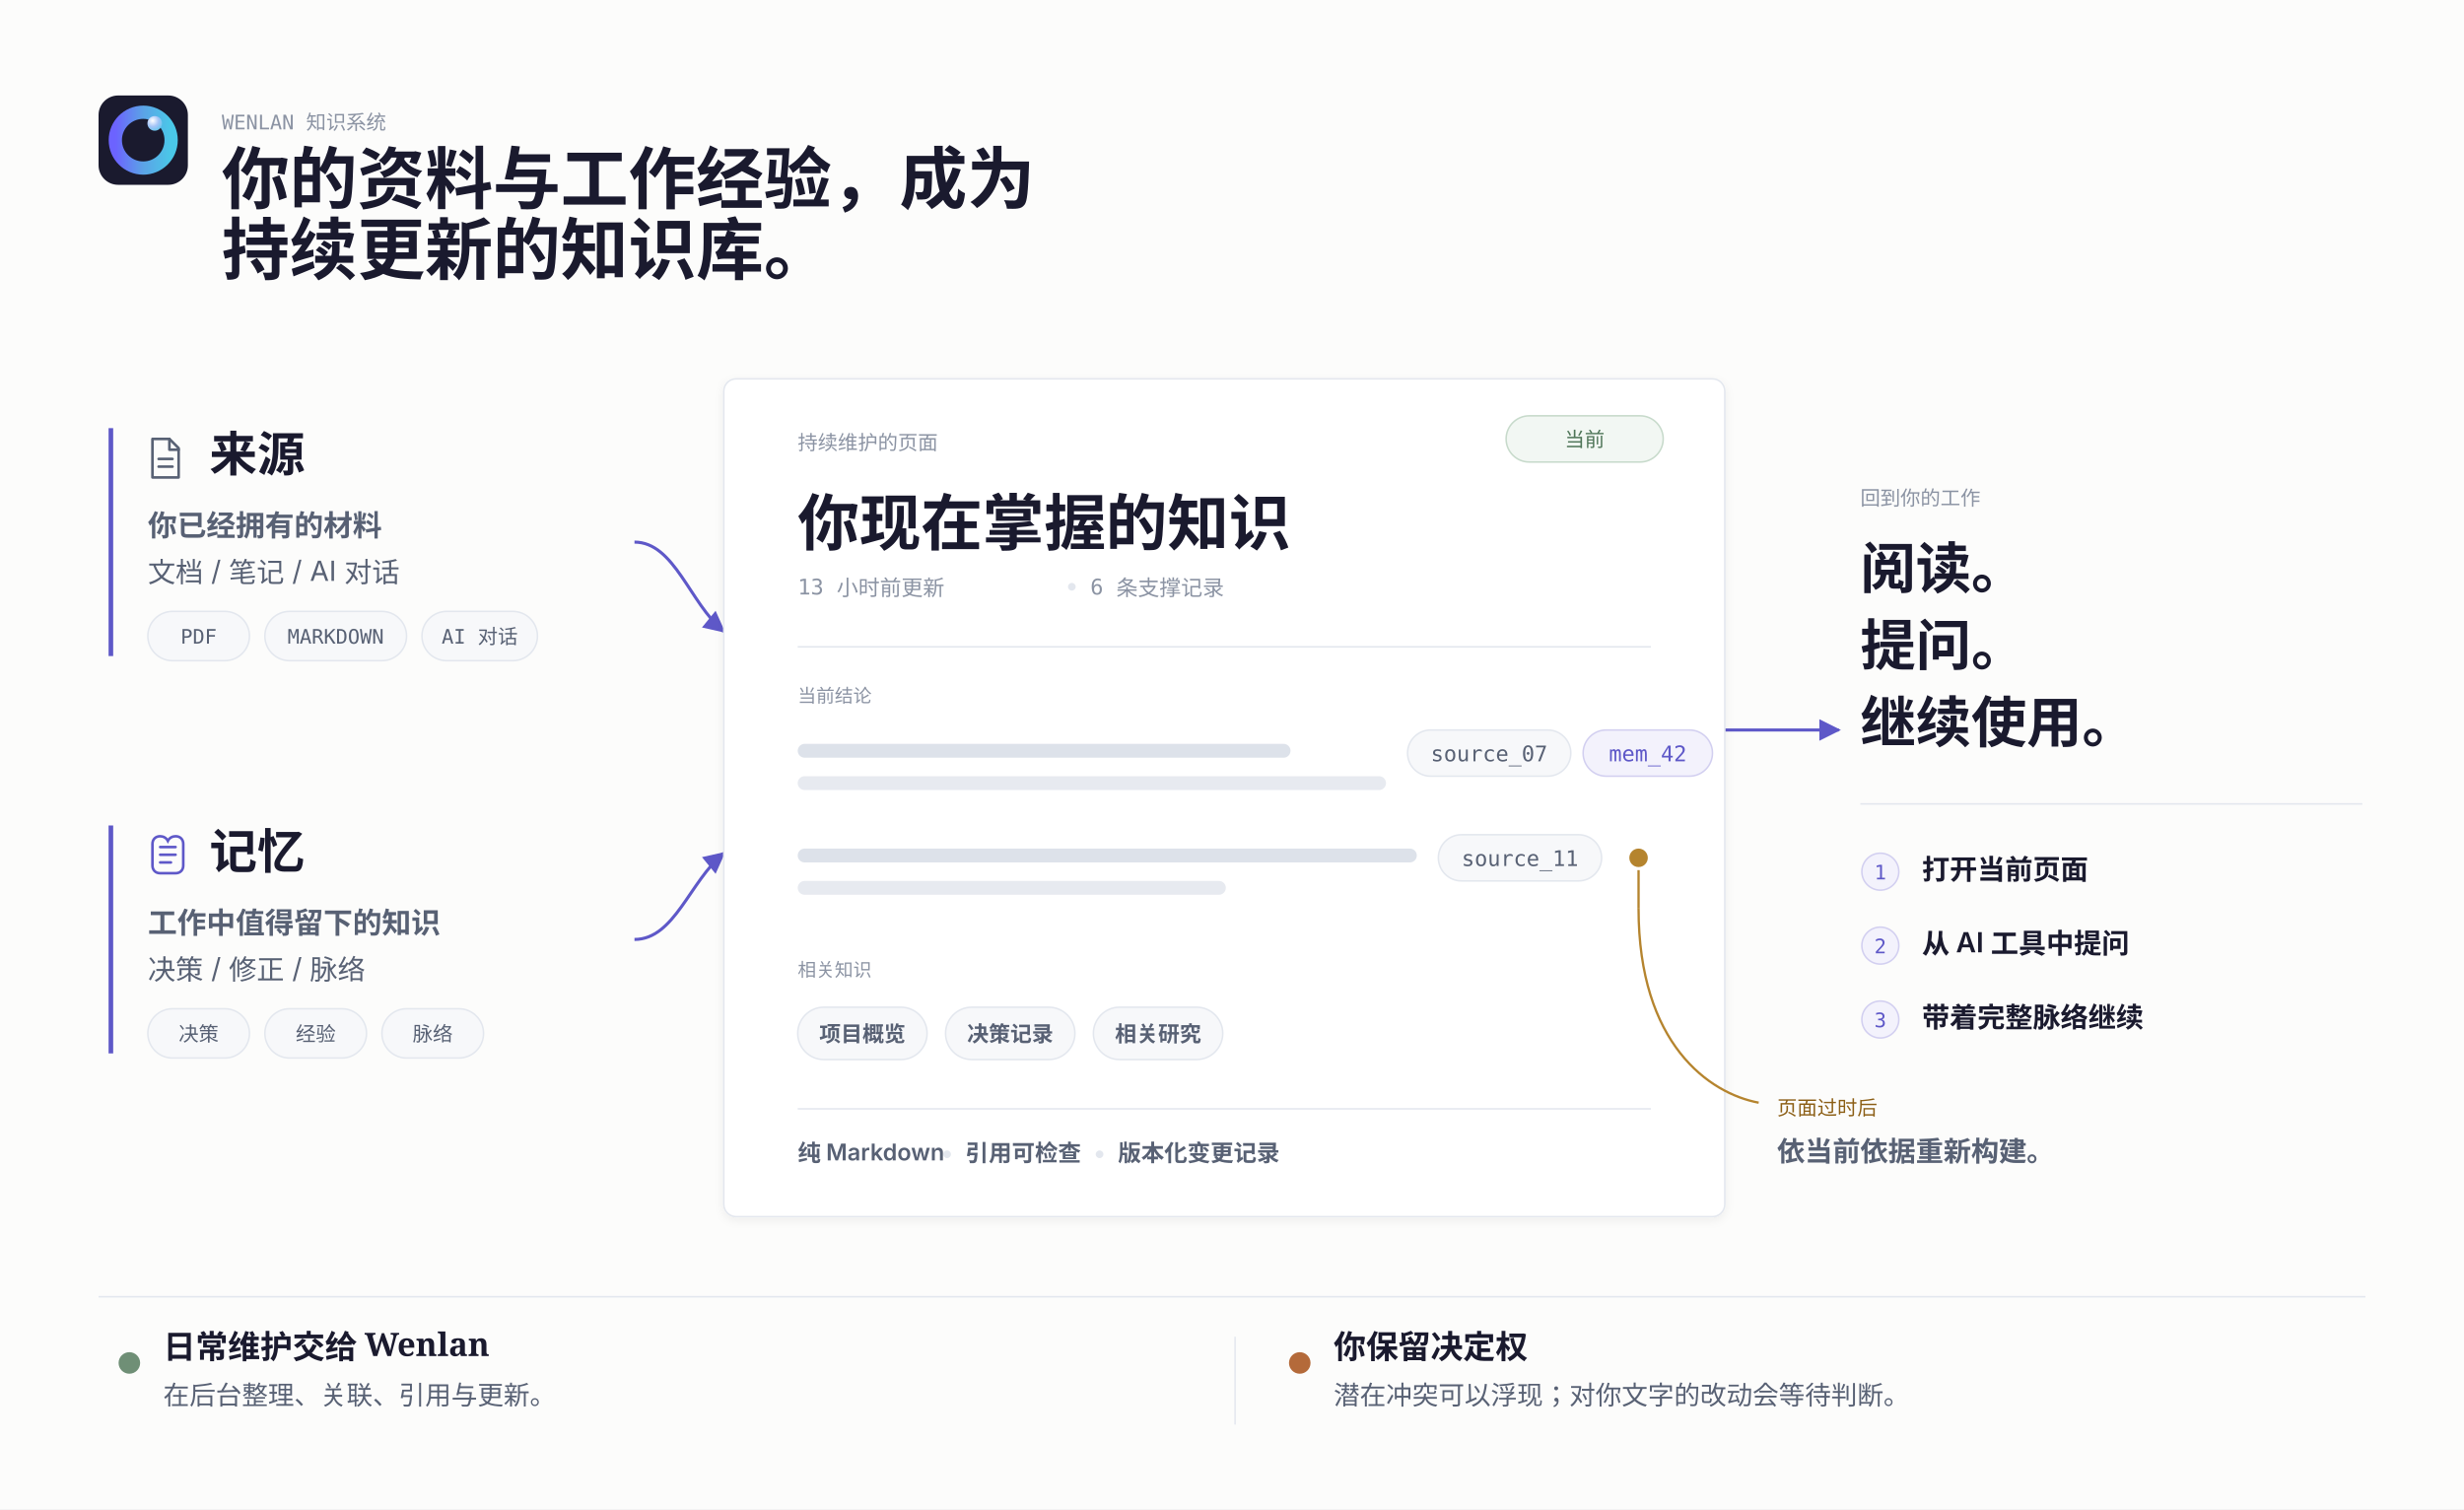
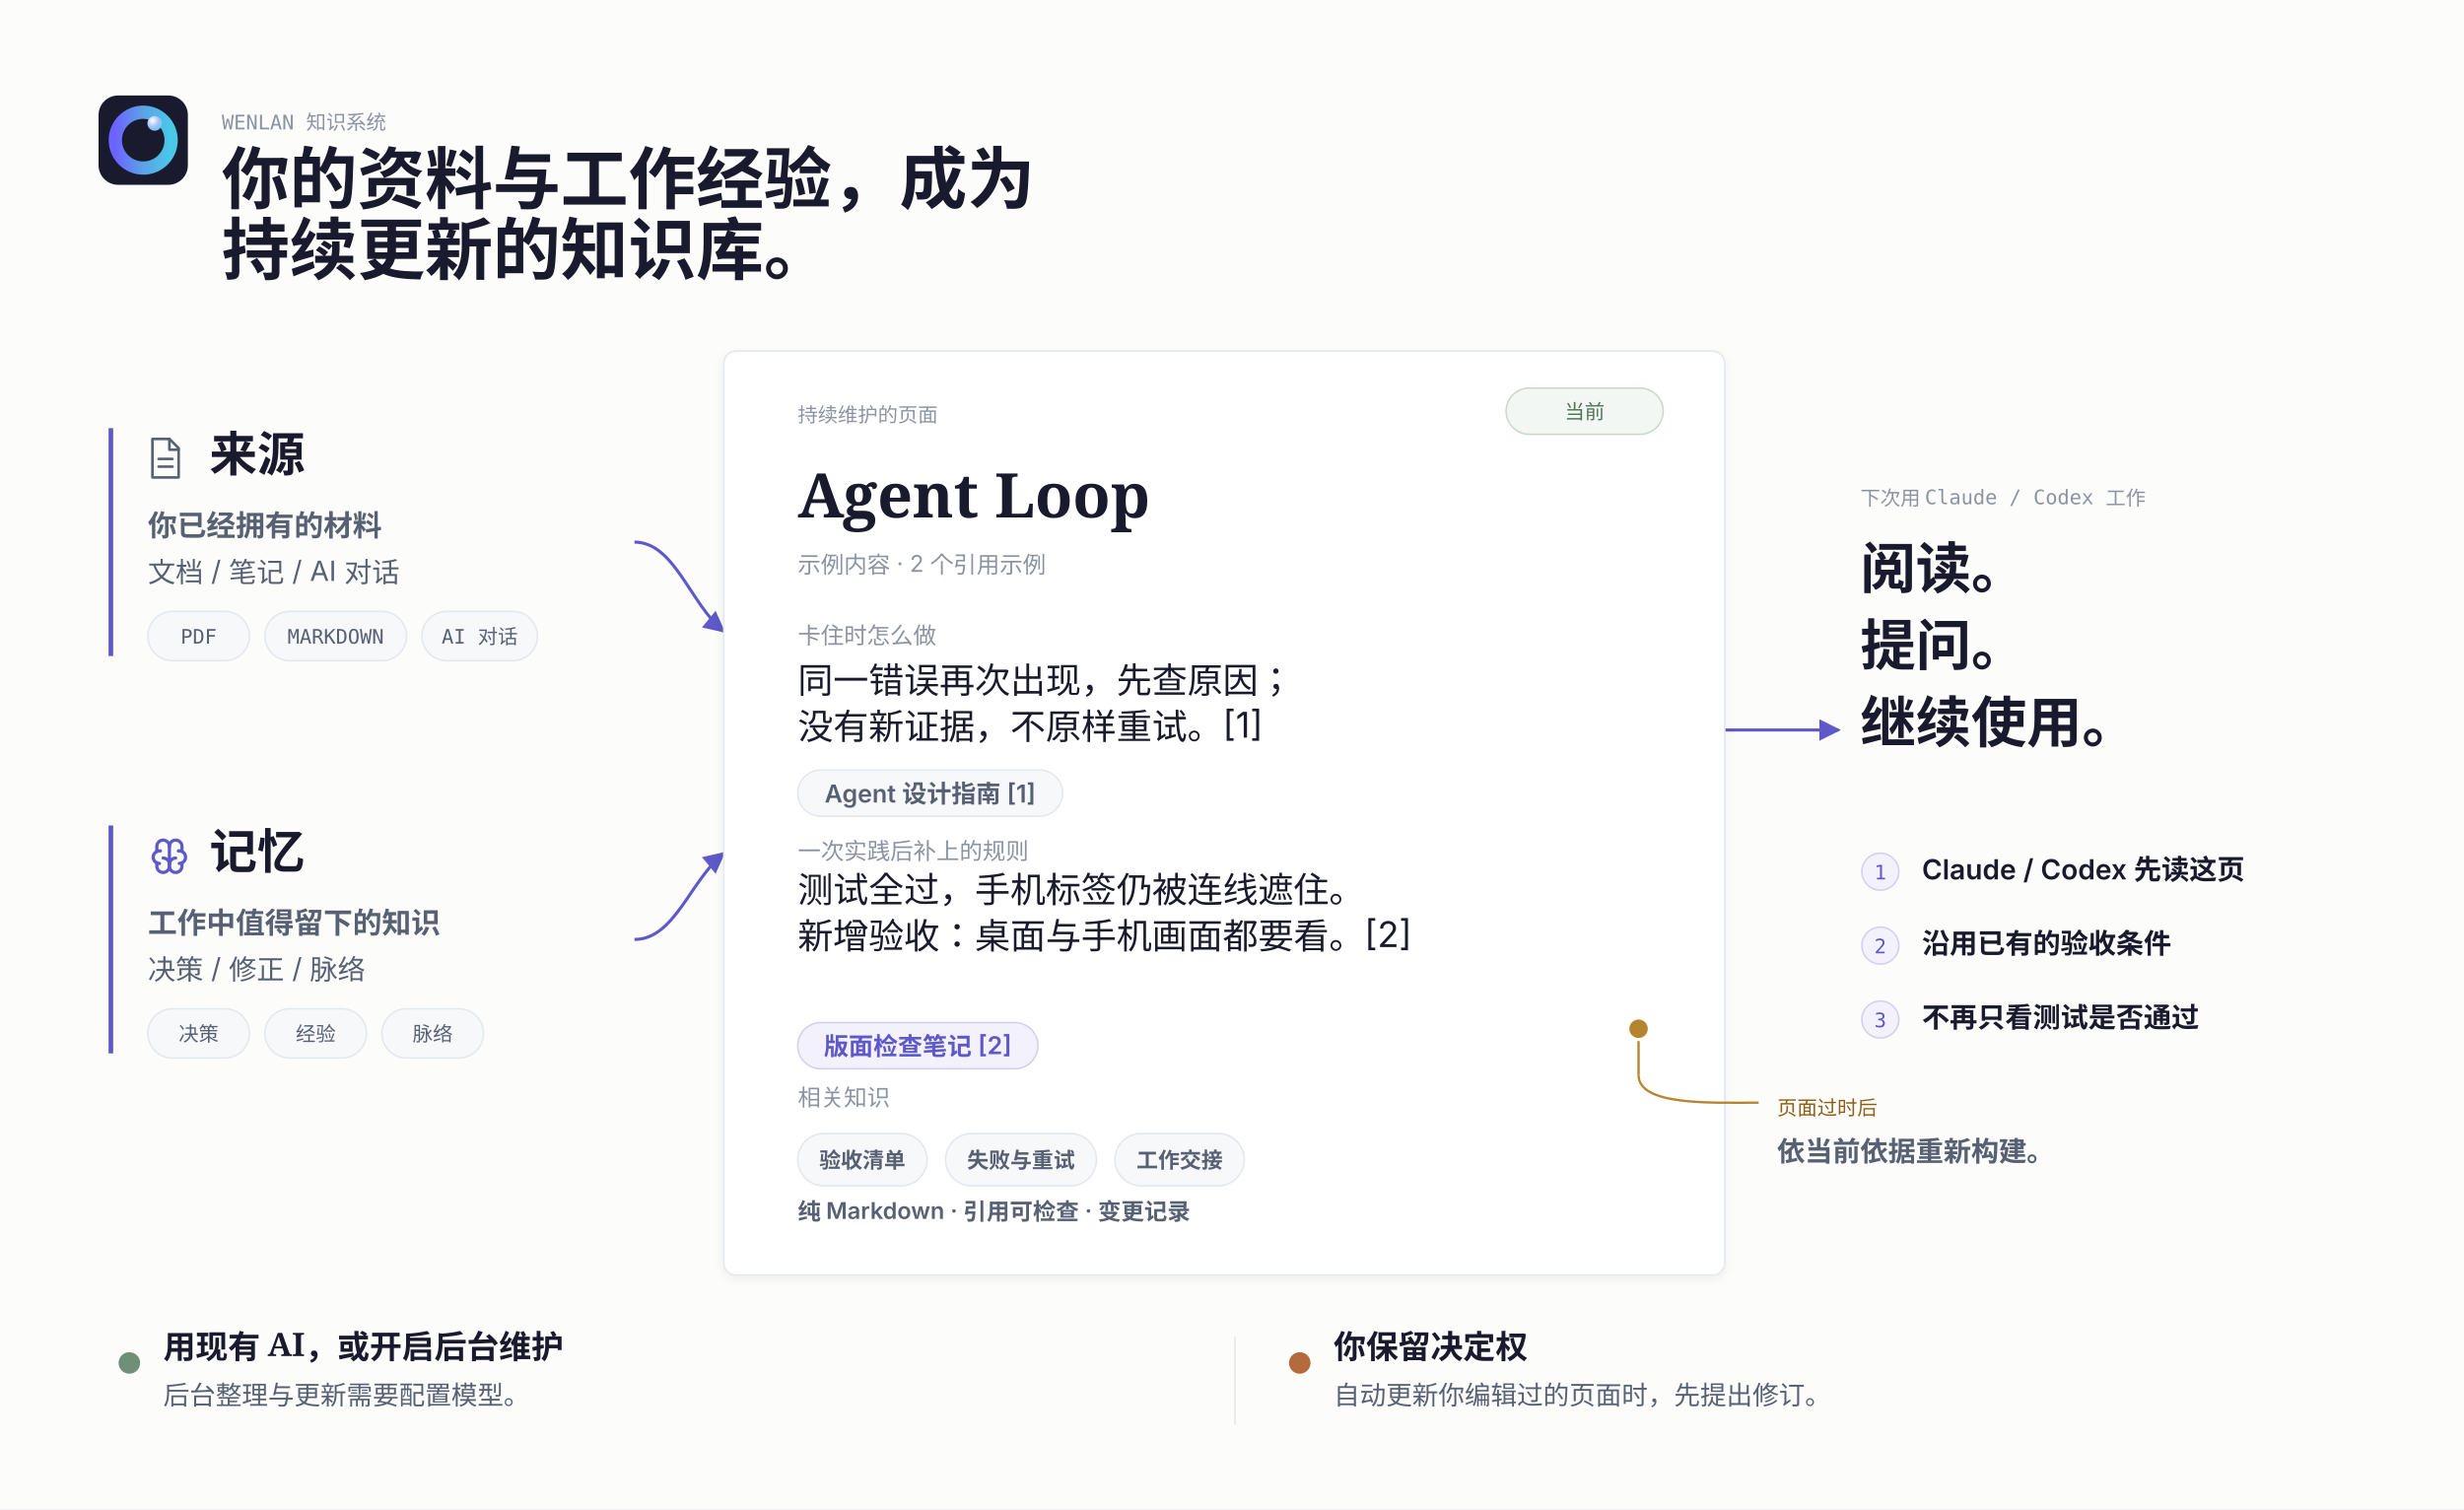
<svg xmlns="http://www.w3.org/2000/svg" width="1600" height="980" viewBox="0 0 1600 980" role="img" aria-labelledby="title desc">
  <style>text { font-kerning: normal; }</style>
  <rect width="1600" height="980" fill="#FCFCFB" />
  <g transform="translate(64 62) scale(0.1132812)">
    <rect width="512" height="512" rx="112" fill="#1A1A2E" />
    <circle cx="256" cy="256" r="160" fill="none" stroke="url(#overview-zh-Hans-desktop-ring)" stroke-width="76" />
    <circle cx="322" cy="160" r="42" fill="url(#overview-zh-Hans-desktop-orb)" />
  </g>
  <g data-fit-region="overview-zh-Hans-desktop-heading" data-fit-x="144" data-fit-y="58" data-fit-width="1392" data-fit-height="142" data-check-overlap="false">
-     <text x="144" y="84" font-family="&quot;JetBrains Mono&quot;, &quot;PingFang SC&quot;, &quot;Hiragino Sans GB&quot;, ui-monospace, monospace" font-size="13" font-weight="500" fill="#8B93A3" text-anchor="start">WENLAN 知识系统</text>
-     <text x="144" y="132" font-family="&quot;Fraunces&quot;, &quot;Songti SC&quot;, &quot;STSong&quot;, &quot;PingFang SC&quot;, Georgia, serif" font-size="44" font-weight="600" fill="#1A1A2E" text-anchor="start">你的资料与工作经验，成为</text>
-     <text x="144" y="178" font-family="&quot;Fraunces&quot;, &quot;Songti SC&quot;, &quot;STSong&quot;, &quot;PingFang SC&quot;, Georgia, serif" font-size="44" font-weight="600" fill="#1A1A2E" text-anchor="start">持续更新的知识库。</text>
+     <text x="144" y="84" font-family="'JetBrains Mono', monospace" font-size="13" font-weight="500" fill="#8B93A3" text-anchor="start">WENLAN 知识系统</text>
+     <text x="144" y="132" font-family="'Fraunces', Georgia, serif" font-size="44" font-weight="600" fill="#1A1A2E" text-anchor="start">你的资料与工作经验，成为</text>
+     <text x="144" y="178" font-family="'Fraunces', Georgia, serif" font-size="44" font-weight="600" fill="#1A1A2E" text-anchor="start">持续更新的知识库。</text>
  </g>
  <path d="M412 352 C438 352 448 392 470 410" fill="none" stroke="#5E58C8" stroke-width="2" marker-end="url(#overview-zh-Hans-desktop-arrow)" />
  <path d="M412 610 C438 610 448 572 470 554" fill="none" stroke="#5E58C8" stroke-width="2" marker-end="url(#overview-zh-Hans-desktop-arrow)" />
  <path d="M1120 474 C1160 474 1176 474 1194 474" fill="none" stroke="#5E58C8" stroke-width="2" marker-end="url(#overview-zh-Hans-desktop-arrow)" />
  <g data-fit-region="overview-zh-Hans-desktop-sources" data-fit-x="72" data-fit-y="260" data-fit-width="350" data-fit-height="186" data-check-overlap="true">
    <line x1="72" y1="278" x2="72" y2="426" stroke="#5E58C8" stroke-width="3" />
    <g fill="none" stroke="#586174" stroke-width="1.7" stroke-linecap="round" stroke-linejoin="round">
      <path d="M99 285h11l6 6v19H99z" />
      <path d="M110 285v7h6" />
      <path d="M103 298h9M103 303h9" />
    </g>
-     <text x="136" y="306" font-family="&quot;Fraunces&quot;, &quot;Songti SC&quot;, &quot;STSong&quot;, &quot;PingFang SC&quot;, Georgia, serif" font-size="31" font-weight="600" fill="#1A1A2E" text-anchor="start">来源</text>
-     <text x="96" y="348" font-family="&quot;Instrument Sans&quot;, &quot;PingFang SC&quot;, &quot;Hiragino Sans GB&quot;, -apple-system, BlinkMacSystemFont, sans-serif" font-size="19" font-weight="600" fill="#586174" text-anchor="start">你已经拥有的材料</text>
-     <text x="96" y="378" font-family="&quot;Instrument Sans&quot;, &quot;PingFang SC&quot;, &quot;Hiragino Sans GB&quot;, -apple-system, BlinkMacSystemFont, sans-serif" font-size="18" font-weight="400" fill="#586174" text-anchor="start">文档 / 笔记 / AI 对话</text>
+     <text x="136" y="306" font-family="'Fraunces', Georgia, serif" font-size="31" font-weight="600" fill="#1A1A2E" text-anchor="start">来源</text>
+     <text x="96" y="348" font-family="'Instrument Sans', -apple-system, sans-serif" font-size="19" font-weight="600" fill="#586174" text-anchor="start">你已经拥有的材料</text>
+     <text x="96" y="378" font-family="'Instrument Sans', -apple-system, sans-serif" font-size="18" font-weight="400" fill="#586174" text-anchor="start">文档 / 笔记 / AI 对话</text>
    <g>
      <rect x="96" y="397" width="66" height="32" rx="16" fill="#F7F8FA" stroke="#E3E7EE" />
-       <text x="129" y="417.94" font-family="&quot;JetBrains Mono&quot;, &quot;PingFang SC&quot;, &quot;Hiragino Sans GB&quot;, ui-monospace, monospace" font-size="13" font-weight="500" fill="#586174" text-anchor="middle">PDF</text>
+       <text x="129" y="417.94" font-family="'JetBrains Mono', monospace" font-size="13" font-weight="500" fill="#586174" text-anchor="middle">PDF</text>
    </g>
    <g>
      <rect x="172" y="397" width="92" height="32" rx="16" fill="#F7F8FA" stroke="#E3E7EE" />
-       <text x="218" y="417.94" font-family="&quot;JetBrains Mono&quot;, &quot;PingFang SC&quot;, &quot;Hiragino Sans GB&quot;, ui-monospace, monospace" font-size="13" font-weight="500" fill="#586174" text-anchor="middle">MARKDOWN</text>
+       <text x="218" y="417.94" font-family="'JetBrains Mono', monospace" font-size="13" font-weight="500" fill="#586174" text-anchor="middle">MARKDOWN</text>
    </g>
    <g>
      <rect x="274" y="397" width="75" height="32" rx="16" fill="#F7F8FA" stroke="#E3E7EE" />
-       <text x="311.5" y="417.94" font-family="&quot;JetBrains Mono&quot;, &quot;PingFang SC&quot;, &quot;Hiragino Sans GB&quot;, ui-monospace, monospace" font-size="13" font-weight="500" fill="#586174" text-anchor="middle">AI 对话</text>
+       <text x="311.5" y="417.94" font-family="'JetBrains Mono', monospace" font-size="13" font-weight="500" fill="#586174" text-anchor="middle">AI 对话</text>
    </g>
  </g>
  <g data-fit-region="overview-zh-Hans-desktop-memories" data-fit-x="72" data-fit-y="518" data-fit-width="350" data-fit-height="186" data-check-overlap="true">
    <line x1="72" y1="536" x2="72" y2="684" stroke="#5E58C8" stroke-width="3" />
-     <g fill="none" stroke="#5E58C8" stroke-width="1.7" stroke-linecap="round">
-       <path d="M99 548c0-3 2-5 5-5 2 0 4 1 5 3 1-2 3-3 5-3 3 0 5 2 5 5v14c0 3-2 5-5 5H104c-3 0-5-2-5-5z" />
-       <path d="M104 550h10M104 555h10M104 560h7" />
+     <g data-icon="app-memory-brain" transform="translate(96 542) scale(1.166667)" fill="none" stroke="#5E58C8" stroke-width="1.8" stroke-linecap="round" stroke-linejoin="round">
+       <path d="M15.5 13a3.5 3.5 0 0 0 -3.5 3.5v1a3.5 3.5 0 0 0 7 0v-1.8" />
+       <path d="M8.5 13a3.5 3.5 0 0 1 3.5 3.5v1a3.5 3.5 0 0 1 -7 0v-1.8" />
+       <path d="M17.5 16a3.5 3.5 0 0 0 0 -7h-.5" />
+       <path d="M19 9.3v-2.8a3.5 3.5 0 0 0 -7 0" />
+       <path d="M6.5 16a3.5 3.5 0 0 1 0 -7h.5" />
+       <path d="M5 9.3v-2.8a3.5 3.5 0 0 1 7 0v10" />
    </g>
-     <text x="136" y="564" font-family="&quot;Fraunces&quot;, &quot;Songti SC&quot;, &quot;STSong&quot;, &quot;PingFang SC&quot;, Georgia, serif" font-size="31" font-weight="600" fill="#1A1A2E" text-anchor="start">记忆</text>
-     <text x="96" y="606" font-family="&quot;Instrument Sans&quot;, &quot;PingFang SC&quot;, &quot;Hiragino Sans GB&quot;, -apple-system, BlinkMacSystemFont, sans-serif" font-size="19" font-weight="600" fill="#586174" text-anchor="start">工作中值得留下的知识</text>
-     <text x="96" y="636" font-family="&quot;Instrument Sans&quot;, &quot;PingFang SC&quot;, &quot;Hiragino Sans GB&quot;, -apple-system, BlinkMacSystemFont, sans-serif" font-size="18" font-weight="400" fill="#586174" text-anchor="start">决策 / 修正 / 脉络</text>
+     <text x="136" y="564" font-family="'Fraunces', Georgia, serif" font-size="31" font-weight="600" fill="#1A1A2E" text-anchor="start">记忆</text>
+     <text x="96" y="606" font-family="'Instrument Sans', -apple-system, sans-serif" font-size="19" font-weight="600" fill="#586174" text-anchor="start">工作中值得留下的知识</text>
+     <text x="96" y="636" font-family="'Instrument Sans', -apple-system, sans-serif" font-size="18" font-weight="400" fill="#586174" text-anchor="start">决策 / 修正 / 脉络</text>
    <g>
      <rect x="96" y="655" width="66" height="32" rx="16" fill="#F7F8FA" stroke="#E3E7EE" />
-       <text x="129" y="675.94" font-family="&quot;JetBrains Mono&quot;, &quot;PingFang SC&quot;, &quot;Hiragino Sans GB&quot;, ui-monospace, monospace" font-size="13" font-weight="500" fill="#586174" text-anchor="middle">决策</text>
+       <text x="129" y="675.94" font-family="'JetBrains Mono', monospace" font-size="13" font-weight="500" fill="#586174" text-anchor="middle">决策</text>
    </g>
    <g>
      <rect x="172" y="655" width="66" height="32" rx="16" fill="#F7F8FA" stroke="#E3E7EE" />
-       <text x="205" y="675.94" font-family="&quot;JetBrains Mono&quot;, &quot;PingFang SC&quot;, &quot;Hiragino Sans GB&quot;, ui-monospace, monospace" font-size="13" font-weight="500" fill="#586174" text-anchor="middle">经验</text>
+       <text x="205" y="675.94" font-family="'JetBrains Mono', monospace" font-size="13" font-weight="500" fill="#586174" text-anchor="middle">经验</text>
    </g>
    <g>
      <rect x="248" y="655" width="66" height="32" rx="16" fill="#F7F8FA" stroke="#E3E7EE" />
-       <text x="281" y="675.94" font-family="&quot;JetBrains Mono&quot;, &quot;PingFang SC&quot;, &quot;Hiragino Sans GB&quot;, ui-monospace, monospace" font-size="13" font-weight="500" fill="#586174" text-anchor="middle">脉络</text>
+       <text x="281" y="675.94" font-family="'JetBrains Mono', monospace" font-size="13" font-weight="500" fill="#586174" text-anchor="middle">脉络</text>
    </g>
  </g>
-   <g data-fit-region="overview-zh-Hans-desktop-page" data-fit-x="470" data-fit-y="246" data-fit-width="650" data-fit-height="544" data-check-overlap="false">
+   <g data-fit-region="overview-zh-Hans-desktop-page" data-fit-x="470" data-fit-y="228" data-fit-width="650" data-fit-height="600" data-check-overlap="false">
    <g filter="url(#overview-zh-Hans-desktop-page-shadow)">
-       <rect x="470" y="246" width="650" height="544" rx="8" fill="#FFFFFF" stroke="#E3E7EE" />
+       <rect x="470" y="228" width="650" height="600" rx="8" fill="#FFFFFF" stroke="#E3E7EE" />
    </g>
-     <text x="518" y="292" font-family="&quot;JetBrains Mono&quot;, &quot;PingFang SC&quot;, &quot;Hiragino Sans GB&quot;, ui-monospace, monospace" font-size="13" font-weight="500" fill="#8B93A3" text-anchor="start">持续维护的页面</text>
+     <text x="518" y="274" font-family="'JetBrains Mono', monospace" font-size="13" font-weight="500" fill="#8B93A3" text-anchor="start">持续维护的页面</text>
    <g>
-       <rect x="978" y="270" width="102" height="30" rx="15" fill="#F2F7F3" stroke="#C7DACB" />
-       <text x="1029" y="289.94" font-family="&quot;JetBrains Mono&quot;, &quot;PingFang SC&quot;, &quot;Hiragino Sans GB&quot;, ui-monospace, monospace" font-size="13" font-weight="500" fill="#4F7558" text-anchor="middle">当前</text>
+       <rect x="978" y="252" width="102" height="30" rx="15" fill="#F2F7F3" stroke="#C7DACB" />
+       <text x="1029" y="271.94" font-family="'JetBrains Mono', monospace" font-size="13" font-weight="500" fill="#4F7558" text-anchor="middle">当前</text>
    </g>
-     <text x="518" y="354" font-family="&quot;Fraunces&quot;, &quot;Songti SC&quot;, &quot;STSong&quot;, &quot;PingFang SC&quot;, Georgia, serif" font-size="40" font-weight="600" fill="#1A1A2E" text-anchor="start">你现在掌握的知识</text>
-     <text x="518" y="386" font-family="&quot;JetBrains Mono&quot;, &quot;PingFang SC&quot;, &quot;Hiragino Sans GB&quot;, ui-monospace, monospace" font-size="14" font-weight="500" fill="#8B93A3" text-anchor="start">13 小时前更新</text>
-     <circle cx="696" cy="381" r="2.5" fill="#E3E7EE" />
-     <text x="708" y="386" font-family="&quot;JetBrains Mono&quot;, &quot;PingFang SC&quot;, &quot;Hiragino Sans GB&quot;, ui-monospace, monospace" font-size="14" font-weight="500" fill="#8B93A3" text-anchor="start">6 条支撑记录</text>
-     <line x1="518" y1="420" x2="1072" y2="420" stroke="#E3E7EE" />
-     <text x="518" y="456" font-family="&quot;JetBrains Mono&quot;, &quot;PingFang SC&quot;, &quot;Hiragino Sans GB&quot;, ui-monospace, monospace" font-size="12" font-weight="500" fill="#8B93A3" text-anchor="start">当前结论</text>
-     <rect x="518" y="483" width="320" height="9" rx="4.5" fill="#DDE2EA" />
-     <rect x="518" y="504" width="382" height="9" rx="4.5" fill="#E7EAF0" />
+     <text x="518" y="336" font-family="'Fraunces', Georgia, serif" font-size="40" font-weight="600" fill="#1A1A2E" text-anchor="start">Agent Loop</text>
+     <text x="518" y="372" font-family="'Instrument Sans', -apple-system, sans-serif" font-size="15" font-weight="400" fill="#8B93A3" text-anchor="start">示例内容 · 2 个引用示例</text>
+     <text x="518" y="418" font-family="'JetBrains Mono', monospace" font-size="15" font-weight="500" fill="#8B93A3" text-anchor="start">卡住时怎么做</text>
+     <text x="518" y="450" font-family="'Instrument Sans', -apple-system, sans-serif" font-size="23" font-weight="400" fill="#1A1A2E" text-anchor="start">同一错误再次出现，先查原因；</text>
+     <text x="518" y="480" font-family="'Instrument Sans', -apple-system, sans-serif" font-size="23" font-weight="400" fill="#1A1A2E" text-anchor="start">没有新证据，不原样重试。[1]</text>
    <g>
-       <rect x="914" y="474" width="106" height="30" rx="15" fill="#F7F8FA" stroke="#E3E7EE" />
-       <text x="967" y="494.32" font-family="&quot;JetBrains Mono&quot;, &quot;PingFang SC&quot;, &quot;Hiragino Sans GB&quot;, ui-monospace, monospace" font-size="14" font-weight="500" fill="#586174" text-anchor="middle">source_07</text>
+       <rect x="518" y="500" width="172" height="30" rx="15" fill="#F7F8FA" stroke="#E3E7EE" />
+       <text x="604" y="521.08" font-family="'Instrument Sans', -apple-system, sans-serif" font-size="16" font-weight="600" fill="#586174" text-anchor="middle">Agent 设计指南 [1]</text>
+     </g>
+     <text x="518" y="558" font-family="'JetBrains Mono', monospace" font-size="15" font-weight="500" fill="#8B93A3" text-anchor="start">一次实践后补上的规则</text>
+     <text x="518" y="586" font-family="'Instrument Sans', -apple-system, sans-serif" font-size="23" font-weight="400" fill="#1A1A2E" text-anchor="start">测试全过，手机标签仍被连线遮住。</text>
+     <text x="518" y="616" font-family="'Instrument Sans', -apple-system, sans-serif" font-size="23" font-weight="400" fill="#1A1A2E" text-anchor="start">新增验收：桌面与手机画面都要看。[2]</text>
+     <g>
+       <rect x="518" y="664" width="156" height="30" rx="15" fill="#F3F2FC" stroke="#D2CFF0" />
+       <text x="596" y="685.08" font-family="'Instrument Sans', -apple-system, sans-serif" font-size="16" font-weight="600" fill="#5E58C8" text-anchor="middle">版面检查笔记 [2]</text>
+     </g>
+     <circle cx="1064" cy="668" r="6" fill="#B5842E" />
+     <line x1="1064" y1="676" x2="1064" y2="698" stroke="#B5842E" stroke-width="1.5" />
+     <text x="518" y="718" font-family="'JetBrains Mono', monospace" font-size="15" font-weight="500" fill="#8B93A3" text-anchor="start">相关知识</text>
+     <g>
+       <rect x="518" y="736" width="84" height="34" rx="17" fill="#F7F8FA" stroke="#E3E7EE" />
+       <text x="560" y="758.32" font-family="'Instrument Sans', -apple-system, sans-serif" font-size="14" font-weight="600" fill="#586174" text-anchor="middle">验收清单</text>
    </g>
    <g>
-       <rect x="1028" y="474" width="84" height="30" rx="15" fill="#F3F2FC" stroke="#D2CFF0" />
-       <text x="1070" y="494.32" font-family="&quot;JetBrains Mono&quot;, &quot;PingFang SC&quot;, &quot;Hiragino Sans GB&quot;, ui-monospace, monospace" font-size="14" font-weight="500" fill="#5E58C8" text-anchor="middle">mem_42</text>
-     </g>
-     <rect x="518" y="551" width="402" height="9" rx="4.5" fill="#DDE2EA" />
-     <rect x="518" y="572" width="278" height="9" rx="4.5" fill="#E7EAF0" />
-     <g>
-       <rect x="934" y="542" width="106" height="30" rx="15" fill="#F7F8FA" stroke="#E3E7EE" />
-       <text x="987" y="562.32" font-family="&quot;JetBrains Mono&quot;, &quot;PingFang SC&quot;, &quot;Hiragino Sans GB&quot;, ui-monospace, monospace" font-size="14" font-weight="500" fill="#586174" text-anchor="middle">source_11</text>
-     </g>
-     <circle cx="1064" cy="557" r="6" fill="#B5842E" />
-     <line x1="1064" y1="565" x2="1064" y2="590" stroke="#B5842E" stroke-width="1.5" />
-     <text x="518" y="634" font-family="&quot;JetBrains Mono&quot;, &quot;PingFang SC&quot;, &quot;Hiragino Sans GB&quot;, ui-monospace, monospace" font-size="12" font-weight="500" fill="#8B93A3" text-anchor="start">相关知识</text>
-     <g>
-       <rect x="518" y="654" width="84" height="34" rx="17" fill="#F7F8FA" stroke="#E3E7EE" />
-       <text x="560" y="676.32" font-family="&quot;Instrument Sans&quot;, &quot;PingFang SC&quot;, &quot;Hiragino Sans GB&quot;, -apple-system, BlinkMacSystemFont, sans-serif" font-size="14" font-weight="600" fill="#586174" text-anchor="middle">项目概览</text>
+       <rect x="614" y="736" width="98" height="34" rx="17" fill="#F7F8FA" stroke="#E3E7EE" />
+       <text x="663" y="758.32" font-family="'Instrument Sans', -apple-system, sans-serif" font-size="14" font-weight="600" fill="#586174" text-anchor="middle">失败与重试</text>
    </g>
    <g>
-       <rect x="614" y="654" width="84" height="34" rx="17" fill="#F7F8FA" stroke="#E3E7EE" />
-       <text x="656" y="676.32" font-family="&quot;Instrument Sans&quot;, &quot;PingFang SC&quot;, &quot;Hiragino Sans GB&quot;, -apple-system, BlinkMacSystemFont, sans-serif" font-size="14" font-weight="600" fill="#586174" text-anchor="middle">决策记录</text>
+       <rect x="724" y="736" width="84" height="34" rx="17" fill="#F7F8FA" stroke="#E3E7EE" />
+       <text x="766" y="758.32" font-family="'Instrument Sans', -apple-system, sans-serif" font-size="14" font-weight="600" fill="#586174" text-anchor="middle">工作交接</text>
    </g>
-     <g>
-       <rect x="710" y="654" width="84" height="34" rx="17" fill="#F7F8FA" stroke="#E3E7EE" />
-       <text x="752" y="676.32" font-family="&quot;Instrument Sans&quot;, &quot;PingFang SC&quot;, &quot;Hiragino Sans GB&quot;, -apple-system, BlinkMacSystemFont, sans-serif" font-size="14" font-weight="600" fill="#586174" text-anchor="middle">相关研究</text>
-     </g>
-     <line x1="518" y1="720" x2="1072" y2="720" stroke="#E3E7EE" />
-     <text x="518" y="754" font-family="&quot;Instrument Sans&quot;, &quot;PingFang SC&quot;, &quot;Hiragino Sans GB&quot;, -apple-system, BlinkMacSystemFont, sans-serif" font-size="15" font-weight="600" fill="#586174" text-anchor="start">纯 Markdown</text>
-     <circle cx="615" cy="749.5" r="2.5" fill="#E3E7EE" />
-     <text x="627" y="754" font-family="&quot;Instrument Sans&quot;, &quot;PingFang SC&quot;, &quot;Hiragino Sans GB&quot;, -apple-system, BlinkMacSystemFont, sans-serif" font-size="15" font-weight="600" fill="#586174" text-anchor="start">引用可检查</text>
-     <circle cx="714" cy="749.5" r="2.5" fill="#E3E7EE" />
-     <text x="726" y="754" font-family="&quot;Instrument Sans&quot;, &quot;PingFang SC&quot;, &quot;Hiragino Sans GB&quot;, -apple-system, BlinkMacSystemFont, sans-serif" font-size="15" font-weight="600" fill="#586174" text-anchor="start">版本化变更记录</text>
+     <text x="518" y="792" font-family="'Instrument Sans', -apple-system, sans-serif" font-size="15" font-weight="600" fill="#586174" text-anchor="start">纯 Markdown · 引用可检查 · 变更记录</text>
  </g>
  <g data-fit-region="overview-zh-Hans-desktop-changed-support" data-fit-x="1124" data-fit-y="704" data-fit-width="390" data-fit-height="80" data-check-overlap="true">
-     <path d="M1064 590 C1064 678 1110 710 1142 716" fill="none" stroke="#B5842E" stroke-width="1.5" />
-     <text x="1154" y="724" font-family="&quot;JetBrains Mono&quot;, &quot;PingFang SC&quot;, &quot;Hiragino Sans GB&quot;, ui-monospace, monospace" font-size="13" font-weight="500" fill="#8C5F16" text-anchor="start">页面过时后</text>
-     <text x="1154" y="754" font-family="&quot;Instrument Sans&quot;, &quot;PingFang SC&quot;, &quot;Hiragino Sans GB&quot;, -apple-system, BlinkMacSystemFont, sans-serif" font-size="18" font-weight="600" fill="#586174" text-anchor="start">依当前依据重新构建。</text>
+     <path d="M1064 698 C1064 718 1110 716 1142 716" fill="none" stroke="#B5842E" stroke-width="1.5" />
+     <text x="1154" y="724" font-family="'JetBrains Mono', monospace" font-size="13" font-weight="500" fill="#8C5F16" text-anchor="start">页面过时后</text>
+     <text x="1154" y="754" font-family="'Instrument Sans', -apple-system, sans-serif" font-size="18" font-weight="600" fill="#586174" text-anchor="start">依当前依据重新构建。</text>
  </g>
  <g data-fit-region="overview-zh-Hans-desktop-back-to-work" data-fit-x="1208" data-fit-y="308" data-fit-width="326" data-fit-height="390" data-check-overlap="true">
-     <text x="1208" y="328" font-family="&quot;JetBrains Mono&quot;, &quot;PingFang SC&quot;, &quot;Hiragino Sans GB&quot;, ui-monospace, monospace" font-size="13" font-weight="500" fill="#8B93A3" text-anchor="start">回到你的工作</text>
-     <text x="1208" y="382" font-family="&quot;Fraunces&quot;, &quot;Songti SC&quot;, &quot;STSong&quot;, &quot;PingFang SC&quot;, Georgia, serif" font-size="36" font-weight="600" fill="#1A1A2E" text-anchor="start">阅读。</text>
-     <text x="1208" y="432" font-family="&quot;Fraunces&quot;, &quot;Songti SC&quot;, &quot;STSong&quot;, &quot;PingFang SC&quot;, Georgia, serif" font-size="36" font-weight="600" fill="#1A1A2E" text-anchor="start">提问。</text>
-     <text x="1208" y="482" font-family="&quot;Fraunces&quot;, &quot;Songti SC&quot;, &quot;STSong&quot;, &quot;PingFang SC&quot;, Georgia, serif" font-size="36" font-weight="600" fill="#1A1A2E" text-anchor="start">继续使用。</text>
-     <line x1="1208" y1="522" x2="1534" y2="522" stroke="#E3E7EE" />
+     <text x="1208" y="328" font-family="'JetBrains Mono', monospace" font-size="13" font-weight="500" fill="#8B93A3" text-anchor="start">下次用 Claude / Codex 工作</text>
+     <text x="1208" y="382" font-family="'Fraunces', Georgia, serif" font-size="36" font-weight="600" fill="#1A1A2E" text-anchor="start">阅读。</text>
+     <text x="1208" y="432" font-family="'Fraunces', Georgia, serif" font-size="36" font-weight="600" fill="#1A1A2E" text-anchor="start">提问。</text>
+     <text x="1208" y="482" font-family="'Fraunces', Georgia, serif" font-size="36" font-weight="600" fill="#1A1A2E" text-anchor="start">继续使用。</text>
    <circle cx="1221" cy="566" r="12" fill="#F3F2FC" stroke="#D2CFF0" />
-     <text x="1221" y="571" font-family="&quot;JetBrains Mono&quot;, &quot;PingFang SC&quot;, &quot;Hiragino Sans GB&quot;, ui-monospace, monospace" font-size="13" font-weight="500" fill="#5E58C8" text-anchor="middle">1</text>
-     <text x="1248" y="571" font-family="&quot;Instrument Sans&quot;, &quot;PingFang SC&quot;, &quot;Hiragino Sans GB&quot;, -apple-system, BlinkMacSystemFont, sans-serif" font-size="18" font-weight="600" fill="#1A1A2E" text-anchor="start">打开当前页面</text>
+     <text x="1221" y="571" font-family="'JetBrains Mono', monospace" font-size="13" font-weight="500" fill="#5E58C8" text-anchor="middle">1</text>
+     <text x="1248" y="571" font-family="'Instrument Sans', -apple-system, sans-serif" font-size="18" font-weight="600" fill="#1A1A2E" text-anchor="start">Claude / Codex 先读这页</text>
    <circle cx="1221" cy="614" r="12" fill="#F3F2FC" stroke="#D2CFF0" />
-     <text x="1221" y="619" font-family="&quot;JetBrains Mono&quot;, &quot;PingFang SC&quot;, &quot;Hiragino Sans GB&quot;, ui-monospace, monospace" font-size="13" font-weight="500" fill="#5E58C8" text-anchor="middle">2</text>
-     <text x="1248" y="619" font-family="&quot;Instrument Sans&quot;, &quot;PingFang SC&quot;, &quot;Hiragino Sans GB&quot;, -apple-system, BlinkMacSystemFont, sans-serif" font-size="18" font-weight="600" fill="#1A1A2E" text-anchor="start">从 AI 工具中提问</text>
+     <text x="1221" y="619" font-family="'JetBrains Mono', monospace" font-size="13" font-weight="500" fill="#5E58C8" text-anchor="middle">2</text>
+     <text x="1248" y="619" font-family="'Instrument Sans', -apple-system, sans-serif" font-size="18" font-weight="600" fill="#1A1A2E" text-anchor="start">沿用已有的验收条件</text>
    <circle cx="1221" cy="662" r="12" fill="#F3F2FC" stroke="#D2CFF0" />
-     <text x="1221" y="667" font-family="&quot;JetBrains Mono&quot;, &quot;PingFang SC&quot;, &quot;Hiragino Sans GB&quot;, ui-monospace, monospace" font-size="13" font-weight="500" fill="#5E58C8" text-anchor="middle">3</text>
-     <text x="1248" y="667" font-family="&quot;Instrument Sans&quot;, &quot;PingFang SC&quot;, &quot;Hiragino Sans GB&quot;, -apple-system, BlinkMacSystemFont, sans-serif" font-size="18" font-weight="600" fill="#1A1A2E" text-anchor="start">带着完整脉络继续</text>
+     <text x="1221" y="667" font-family="'JetBrains Mono', monospace" font-size="13" font-weight="500" fill="#5E58C8" text-anchor="middle">3</text>
+     <text x="1248" y="667" font-family="'Instrument Sans', -apple-system, sans-serif" font-size="18" font-weight="600" fill="#1A1A2E" text-anchor="start">不再只看测试是否通过</text>
  </g>
  <g data-fit-region="overview-zh-Hans-desktop-authority" data-fit-x="64" data-fit-y="842" data-fit-width="1472" data-fit-height="100" data-check-overlap="true">
-     <line x1="64" y1="842" x2="1536" y2="842" stroke="#E3E7EE" />
    <circle cx="84" cy="885" r="7" fill="#6F8F76" />
-     <text x="106" y="882" font-family="&quot;Fraunces&quot;, &quot;Songti SC&quot;, &quot;STSong&quot;, &quot;PingFang SC&quot;, Georgia, serif" font-size="21" font-weight="600" fill="#1A1A2E" text-anchor="start">日常维护交给 Wenlan</text>
-     <text x="106" y="912" font-family="&quot;Instrument Sans&quot;, &quot;PingFang SC&quot;, &quot;Hiragino Sans GB&quot;, -apple-system, BlinkMacSystemFont, sans-serif" font-size="17" font-weight="400" fill="#586174" text-anchor="start">在后台整理、关联、引用与更新。</text>
+     <text x="106" y="882" font-family="'Fraunces', Georgia, serif" font-size="21" font-weight="600" fill="#1A1A2E" text-anchor="start">用现有 AI，或开启后台维护</text>
+     <text x="106" y="912" font-family="'Instrument Sans', -apple-system, sans-serif" font-size="17" font-weight="400" fill="#586174" text-anchor="start">后台整理与更新需要配置模型。</text>
    <line x1="802" y1="868" x2="802" y2="925" stroke="#E3E7EE" />
    <circle cx="844" cy="885" r="7" fill="#B46A3A" />
-     <text x="866" y="882" font-family="&quot;Fraunces&quot;, &quot;Songti SC&quot;, &quot;STSong&quot;, &quot;PingFang SC&quot;, Georgia, serif" font-size="21" font-weight="600" fill="#1A1A2E" text-anchor="start">你保留决定权</text>
-     <text x="866" y="912" font-family="&quot;Instrument Sans&quot;, &quot;PingFang SC&quot;, &quot;Hiragino Sans GB&quot;, -apple-system, BlinkMacSystemFont, sans-serif" font-size="17" font-weight="400" fill="#586174" text-anchor="start">潜在冲突可以浮现；对你文字的改动会等待判断。</text>
+     <text x="866" y="882" font-family="'Fraunces', Georgia, serif" font-size="21" font-weight="600" fill="#1A1A2E" text-anchor="start">你保留决定权</text>
+     <text x="866" y="912" font-family="'Instrument Sans', -apple-system, sans-serif" font-size="17" font-weight="400" fill="#586174" text-anchor="start">自动更新你编辑过的页面时，先提出修订。</text>
  </g>
  <defs>
    <linearGradient id="overview-zh-Hans-desktop-ring" x1="96" y1="256" x2="416" y2="256" gradientUnits="userSpaceOnUse">
      <stop stop-color="#6C63FF" />
      <stop offset="0.5" stop-color="#5BA3E6" />
      <stop offset="1" stop-color="#4AC8E8" />
    </linearGradient>
    <radialGradient id="overview-zh-Hans-desktop-orb" cx="0" cy="0" r="1" gradientUnits="userSpaceOnUse" gradientTransform="translate(310 144) rotate(52.125) scale(76.0263)">
      <stop stop-color="#FFFFFF" />
      <stop offset="0.45" stop-color="#A5C4F7" />
      <stop offset="1" stop-color="#4AC8E8" />
    </radialGradient>
    <marker id="overview-zh-Hans-desktop-arrow" viewBox="0 0 10 10" refX="9" refY="5" markerWidth="7" markerHeight="7" orient="auto-start-reverse">
      <path d="M0 0L10 5L0 10Z" fill="#5E58C8" />
    </marker>
    <filter id="overview-zh-Hans-desktop-page-shadow" x="-20%" y="-20%" width="140%" height="150%">
      <feDropShadow dx="0" dy="14" stdDeviation="18" flood-color="#1A1A2E" flood-opacity="0.10" />
      <feDropShadow dx="0" dy="2" stdDeviation="3" flood-color="#1A1A2E" flood-opacity="0.06" />
    </filter>
  </defs>
</svg>
